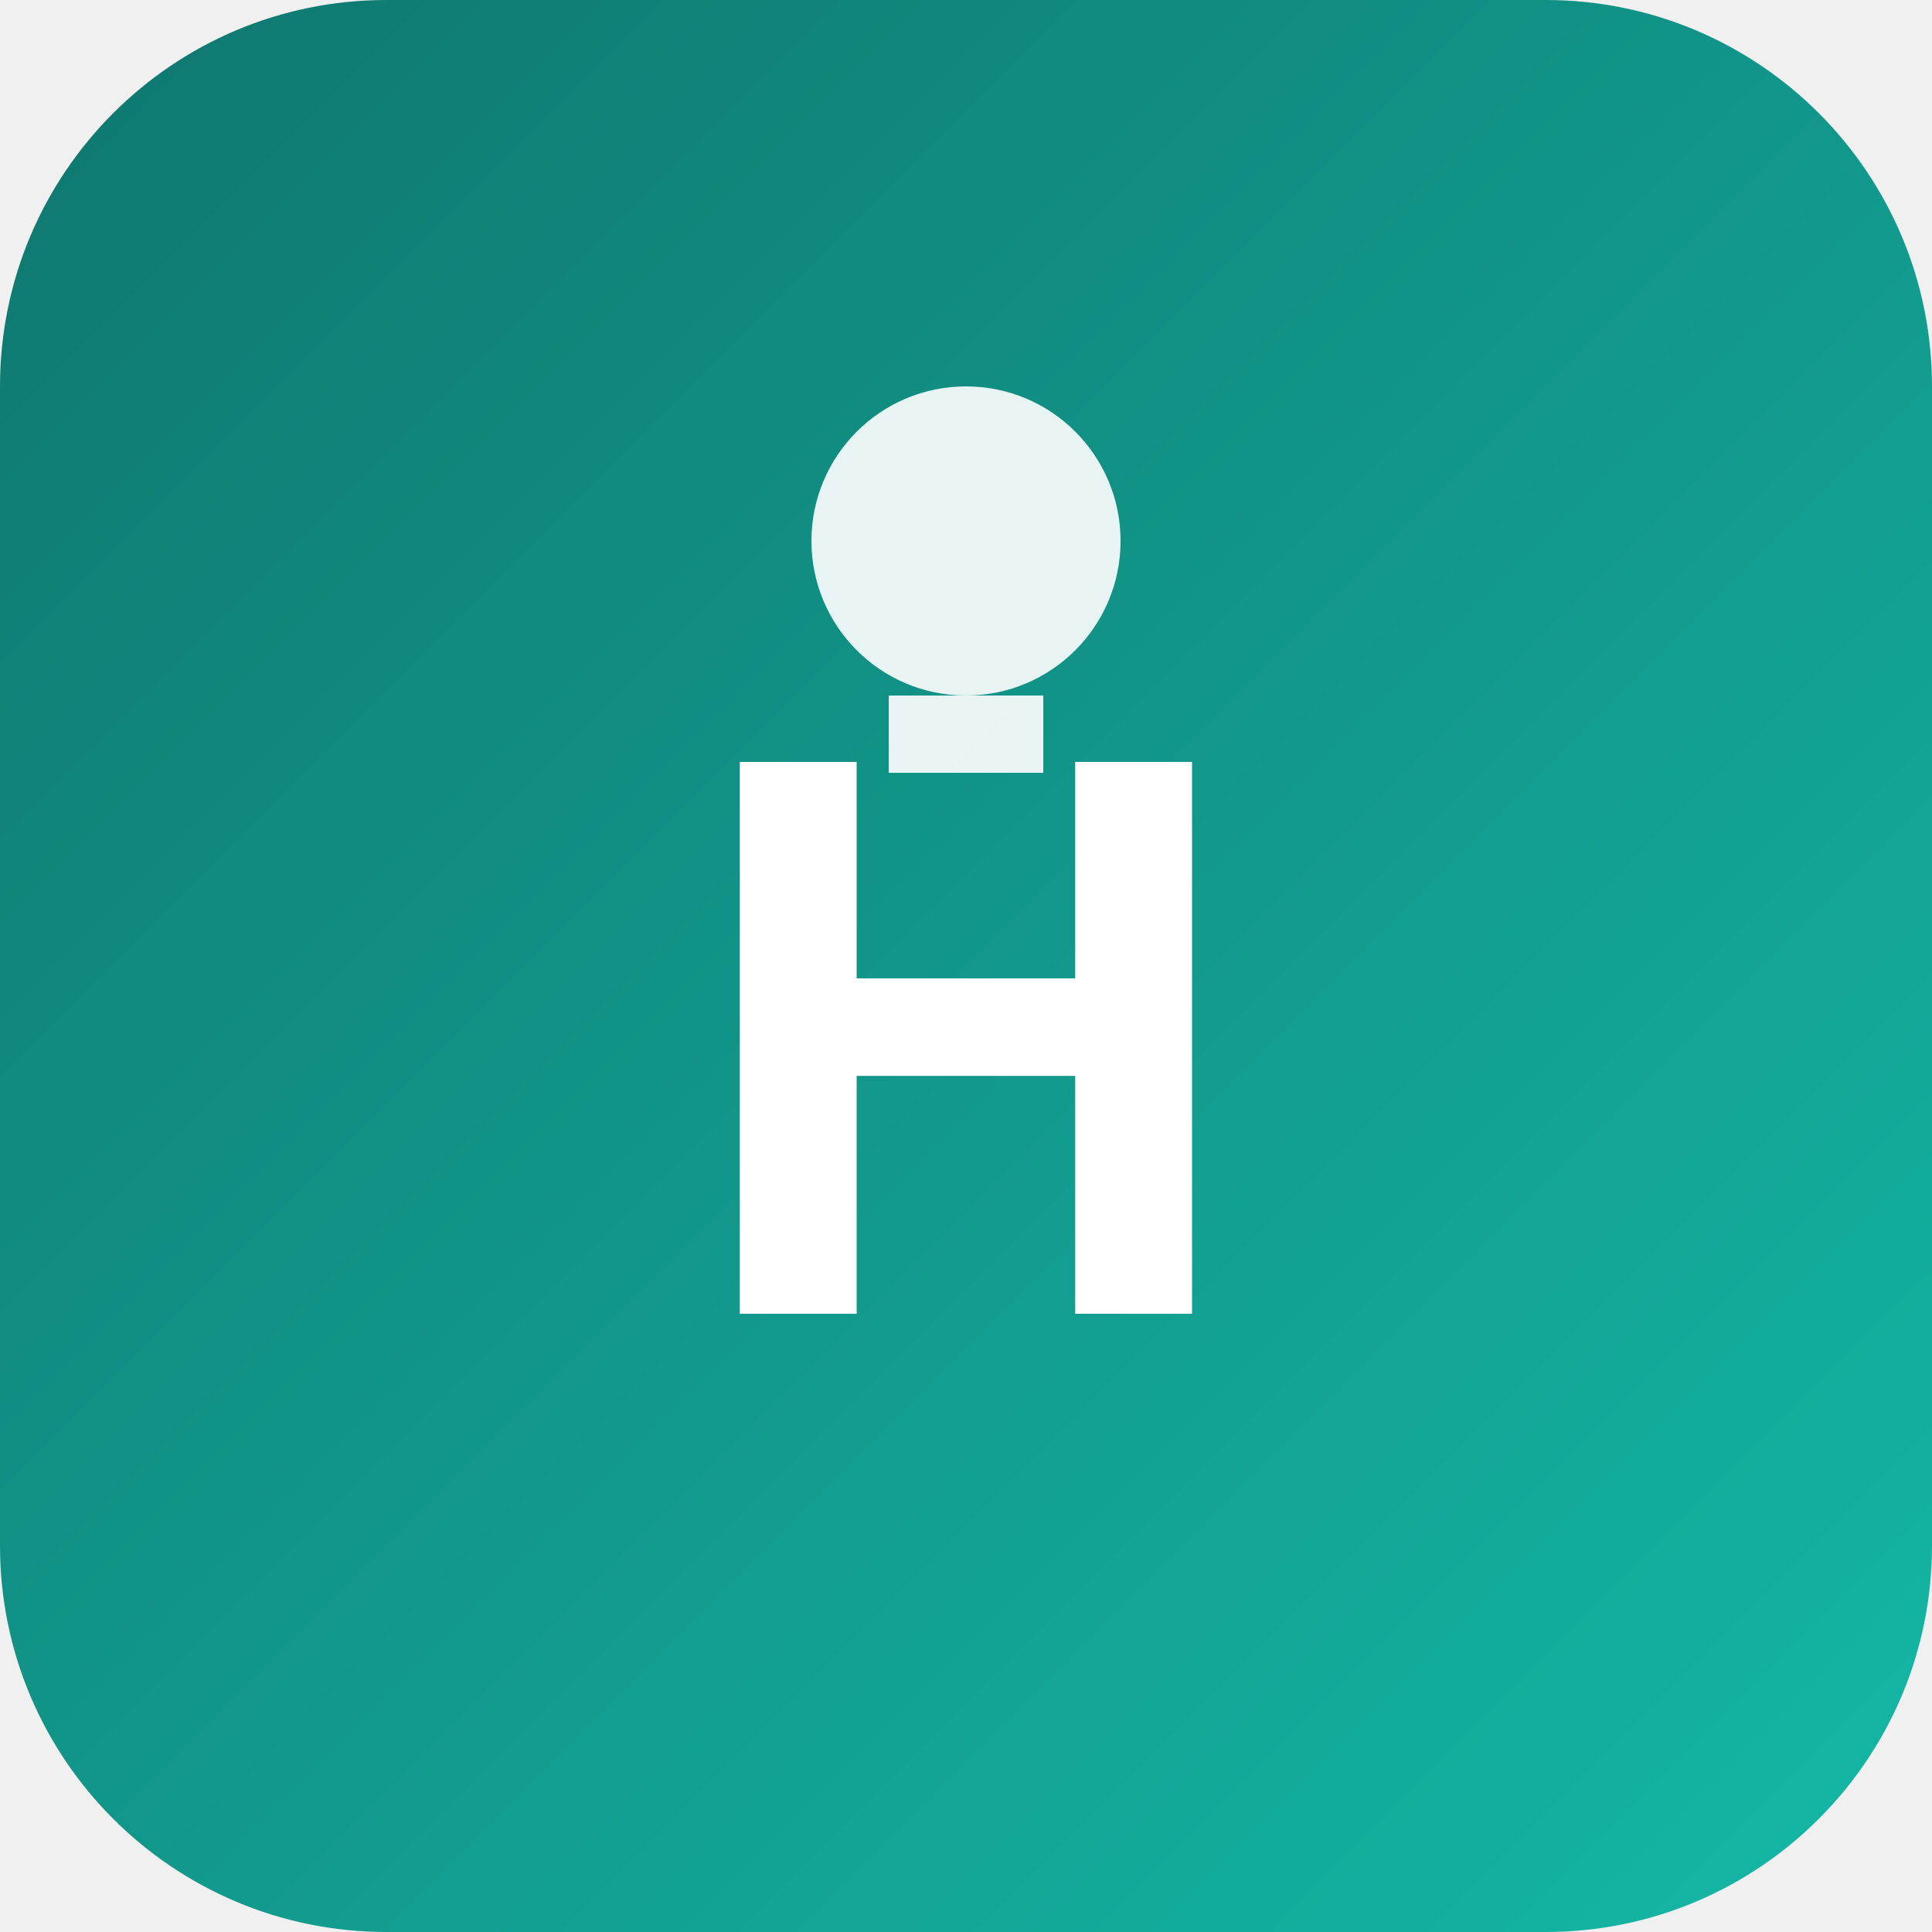
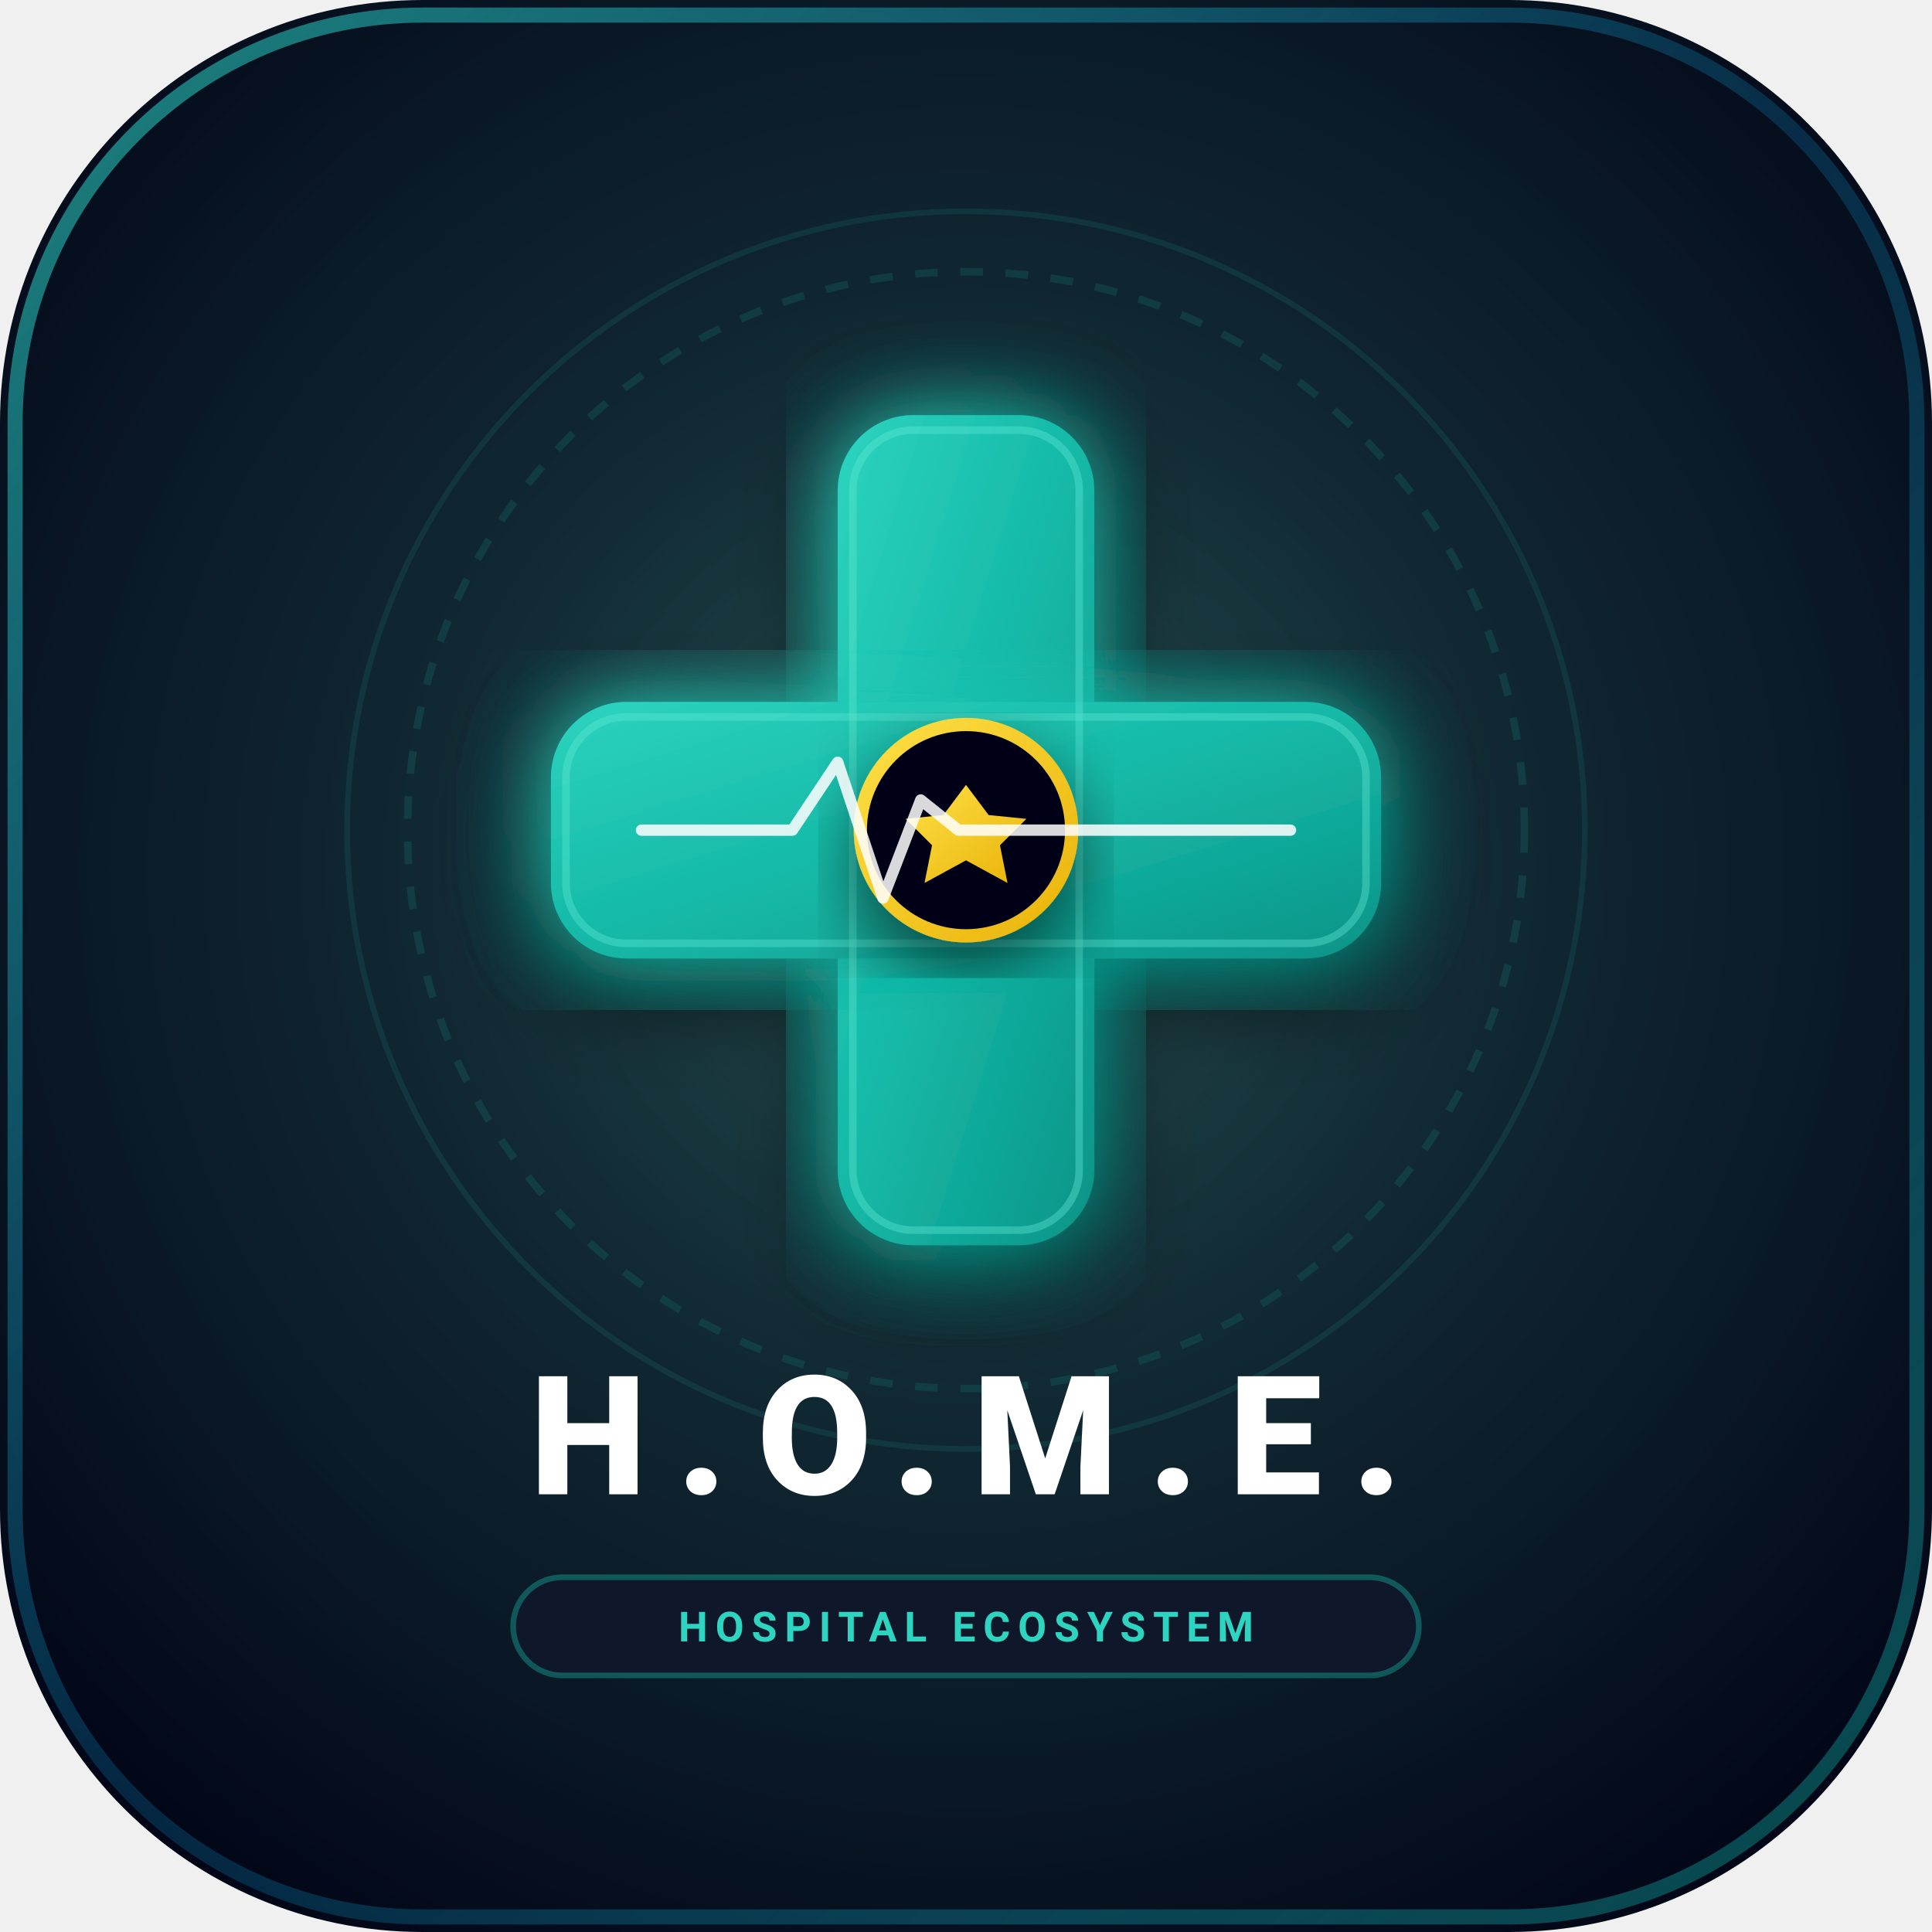
- <svg xmlns="http://www.w3.org/2000/svg" viewBox="0 0 100 100">
+ <svg xmlns="http://www.w3.org/2000/svg" viewBox="0 0 512 512" width="512" height="512">
  <defs>
-     <linearGradient id="grad1" x1="0%" y1="0%" x2="100%" y2="100%">
-       <stop offset="0%" style="stop-color:#0F766E;stop-opacity:1" />
-       <stop offset="100%" style="stop-color:#14B8A6;stop-opacity:1" />
+     <radialGradient id="bg-glow" cx="50%" cy="45%" r="65%">
+       <stop offset="0%" stop-color="#0f3d3e" stop-opacity="0.9" />
+       <stop offset="40%" stop-color="#06202a" stop-opacity="0.95" />
+       <stop offset="100%" stop-color="#020617" stop-opacity="1" />
+     </radialGradient>
+     <linearGradient id="cross-grad" x1="0%" y1="0%" x2="100%" y2="100%">
+       <stop offset="0%" stop-color="#2dd4bf" />
+       <stop offset="50%" stop-color="#14b8a6" />
+       <stop offset="100%" stop-color="#0d9488" />
    </linearGradient>
+     <linearGradient id="gold-grad" x1="0%" y1="0%" x2="100%" y2="100%">
+       <stop offset="0%" stop-color="#fde047" />
+       <stop offset="100%" stop-color="#eab308" />
+     </linearGradient>
+     <linearGradient id="border-grad" x1="0%" y1="0%" x2="100%" y2="100%">
+       <stop offset="0%" stop-color="#2dd4bf" stop-opacity="0.6" />
+       <stop offset="50%" stop-color="#0ea5e9" stop-opacity="0.2" />
+       <stop offset="100%" stop-color="#14b8a6" stop-opacity="0.4" />
+     </linearGradient>
+     <filter id="glow" x="-20%" y="-20%" width="140%" height="140%">
+       <feGaussianBlur stdDeviation="12" result="blur" />
+       <feComposite in="SourceGraphic" in2="blur" operator="over" />
+     </filter>
+     <filter id="shadow" x="-20%" y="-20%" width="140%" height="140%">
+       <feDropShadow dx="0" dy="8" stdDeviation="10" flood-color="#000000" flood-opacity="0.6" />
+     </filter>
  </defs>
-   <rect width="100" height="100" rx="20" fill="url(#grad1)" />
-   <text x="50" y="68" font-family="Arial Black, sans-serif" font-size="40" fill="white" text-anchor="middle" font-weight="bold">H</text>
-   <circle cx="50" cy="28" r="8" fill="white" opacity="0.9" />
-   <rect x="46" y="36" width="8" height="4" fill="white" opacity="0.9" />
+   <rect width="512" height="512" rx="112" fill="url(#bg-glow)" />
+   <rect x="4" y="4" width="504" height="504" rx="108" fill="none" stroke="url(#border-grad)" stroke-width="4" />
+   <circle cx="256" cy="220" r="148" fill="none" stroke="#14b8a6" stroke-opacity="0.15" stroke-width="2" stroke-dasharray="6 6" />
+   <circle cx="256" cy="220" r="164" fill="none" stroke="#2dd4bf" stroke-opacity="0.1" stroke-width="1.5" />
+   <g filter="url(#shadow)">
+     <rect x="222" y="110" width="68" height="220" rx="20" fill="url(#cross-grad)" filter="url(#glow)" />
+     <rect x="146" y="186" width="220" height="68" rx="20" fill="url(#cross-grad)" filter="url(#glow)" />
+     <rect x="226" y="114" width="60" height="212" rx="16" fill="none" stroke="#5eead4" stroke-opacity="0.4" stroke-width="2" />
+     <rect x="150" y="190" width="212" height="60" rx="16" fill="none" stroke="#5eead4" stroke-opacity="0.4" stroke-width="2" />
+   </g>
+   <circle cx="256" cy="220" r="28" fill="#020617" stroke="url(#gold-grad)" stroke-width="3.5" filter="url(#shadow)" />
+   <path d="M256 208 L262 216 L272 217 L265 224 L267 234 L256 228 L245 234 L247 224 L240 217 L250 216 Z" fill="url(#gold-grad)" />
+   <path d="M 170 220 L 210 220 L 222 202 L 234 238 L 244 212 L 254 220 L 342 220" fill="none" stroke="#ffffff" stroke-width="3" stroke-linecap="round" stroke-linejoin="round" opacity="0.85" />
+   <text x="256" y="396" text-anchor="middle" font-family="-apple-system, BlinkMacSystemFont, 'Segoe UI', Roboto, 'Helvetica Neue', Arial, sans-serif" font-size="44" font-weight="900" fill="#ffffff" letter-spacing="8">
+     H.O.M.E.
+   </text>
+   <rect x="136" y="418" width="240" height="26" rx="13" fill="#0f172a" stroke="#14b8a6" stroke-opacity="0.4" stroke-width="1.5" />
+   <text x="256" y="435" text-anchor="middle" font-family="-apple-system, BlinkMacSystemFont, 'Segoe UI', Roboto, 'Helvetica Neue', Arial, sans-serif" font-size="11" font-weight="700" fill="#2dd4bf" letter-spacing="2">
+     HOSPITAL ECOSYSTEM
+   </text>
</svg>
